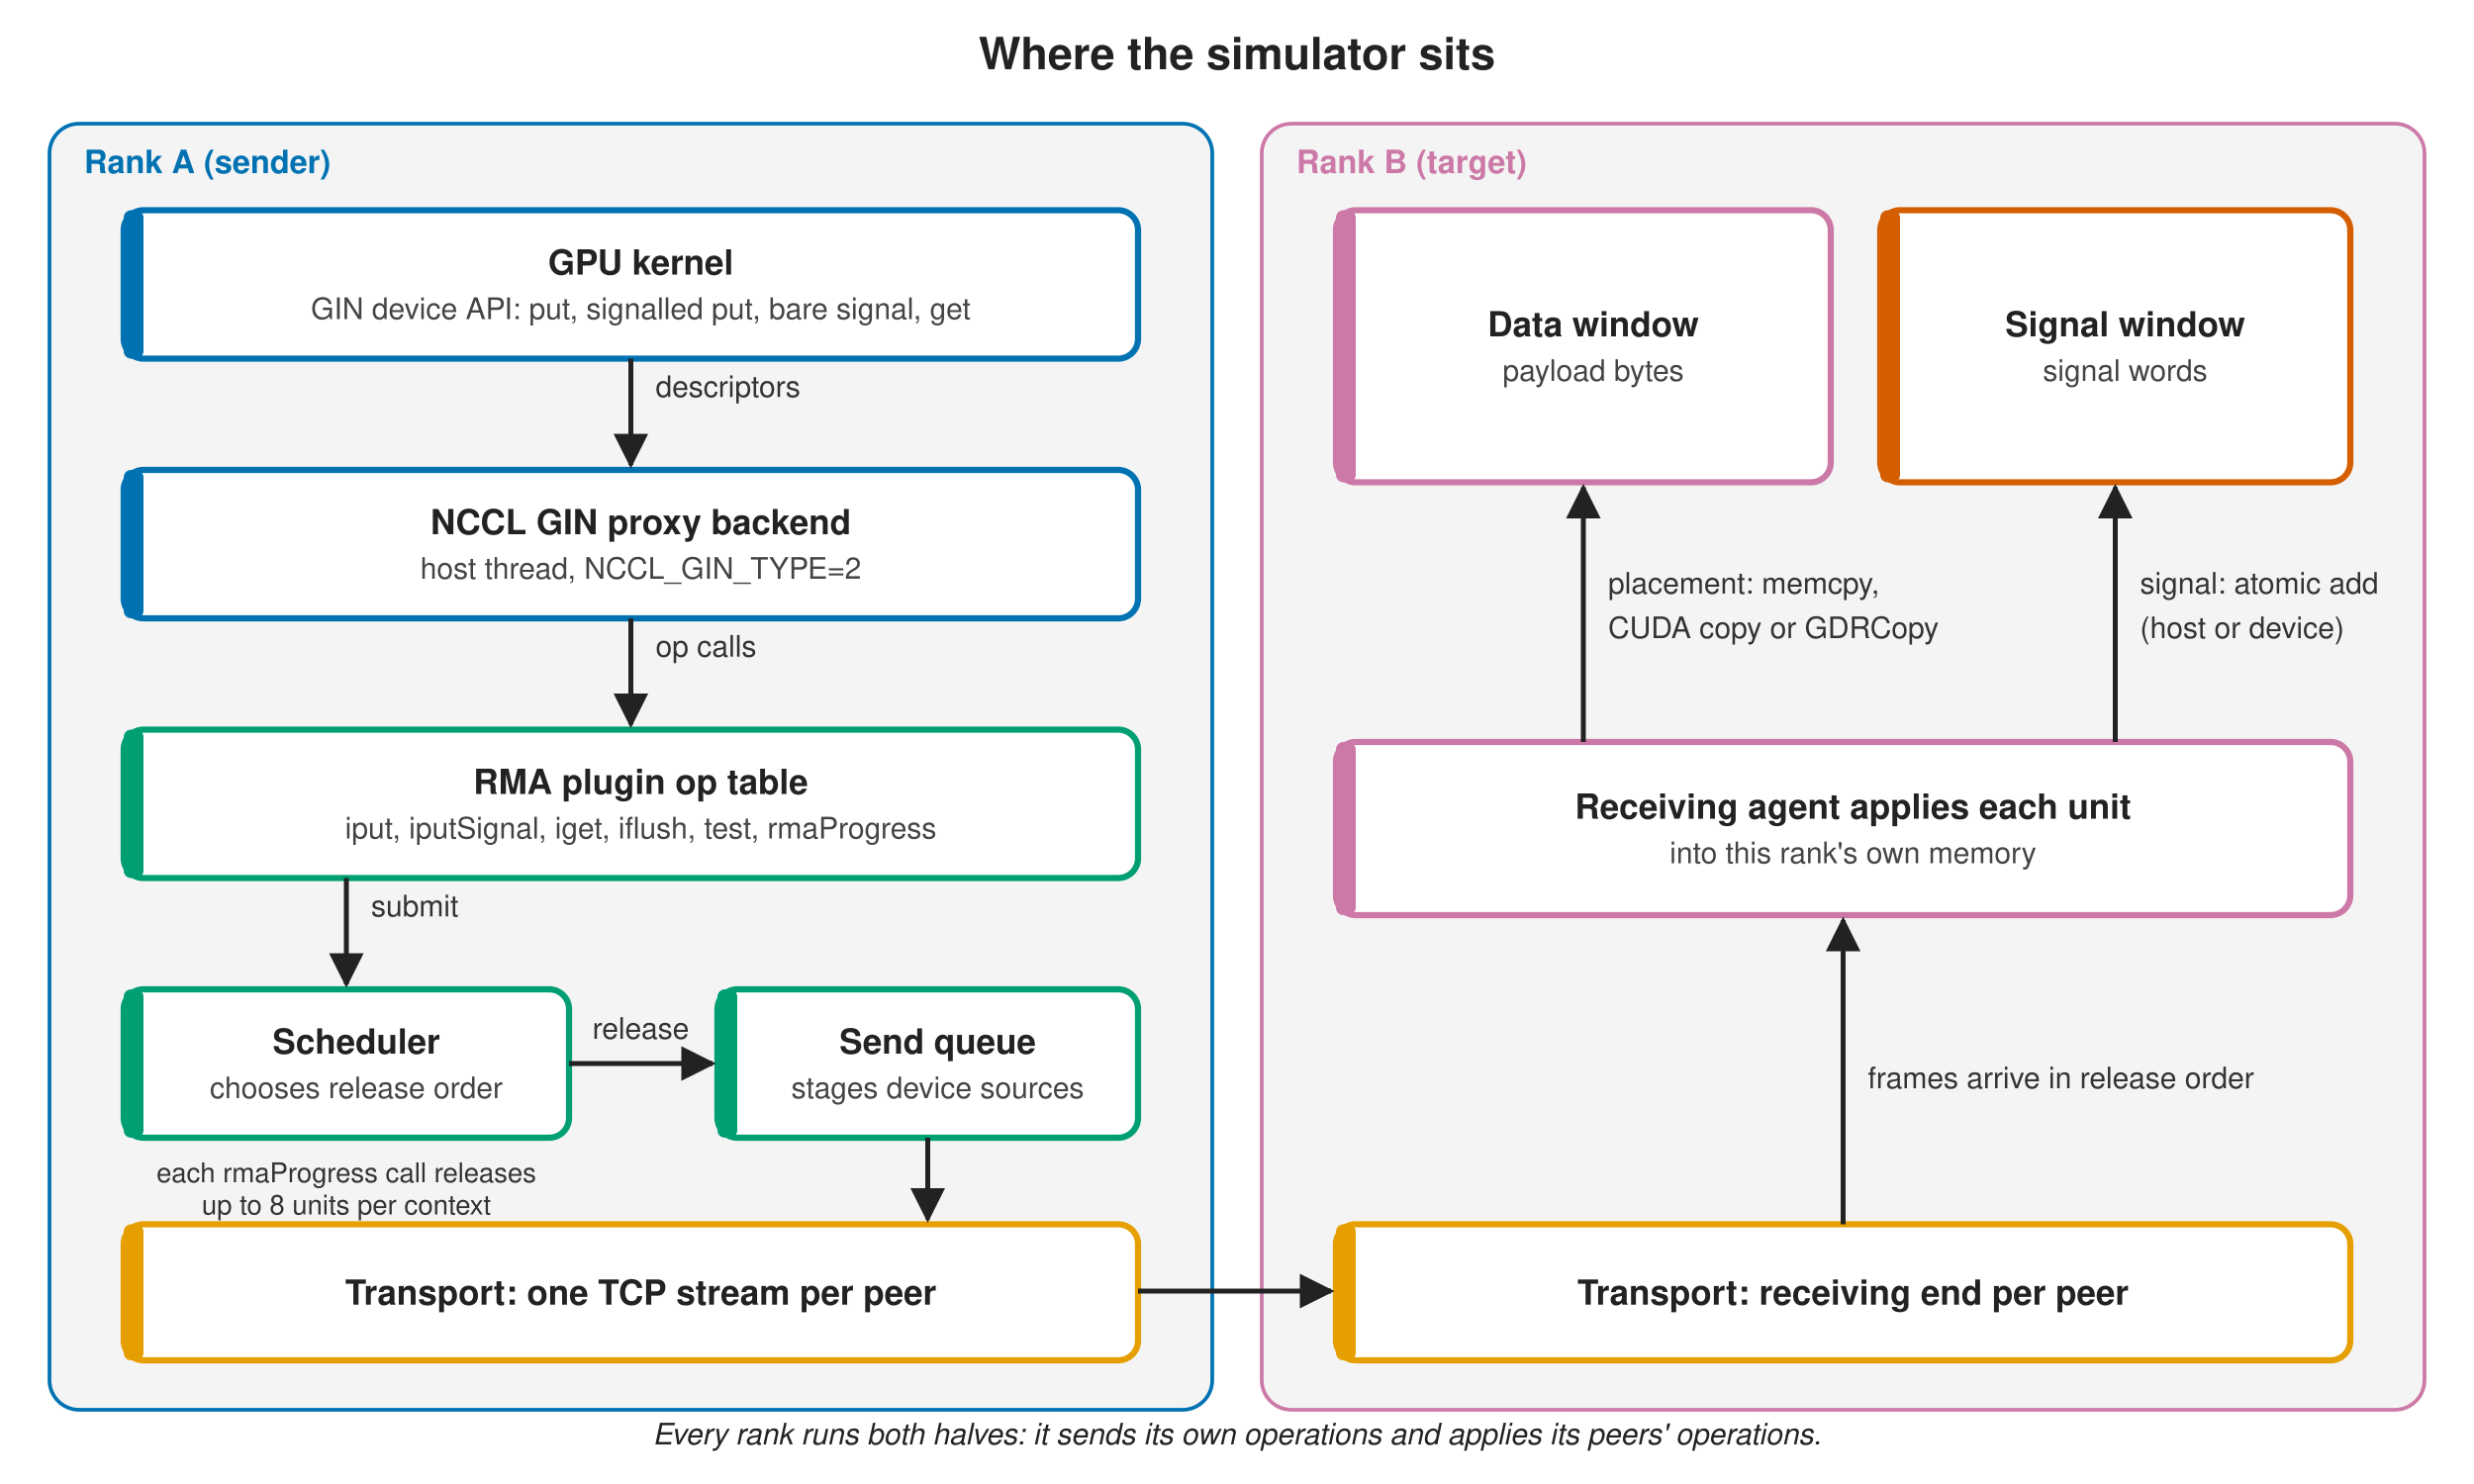
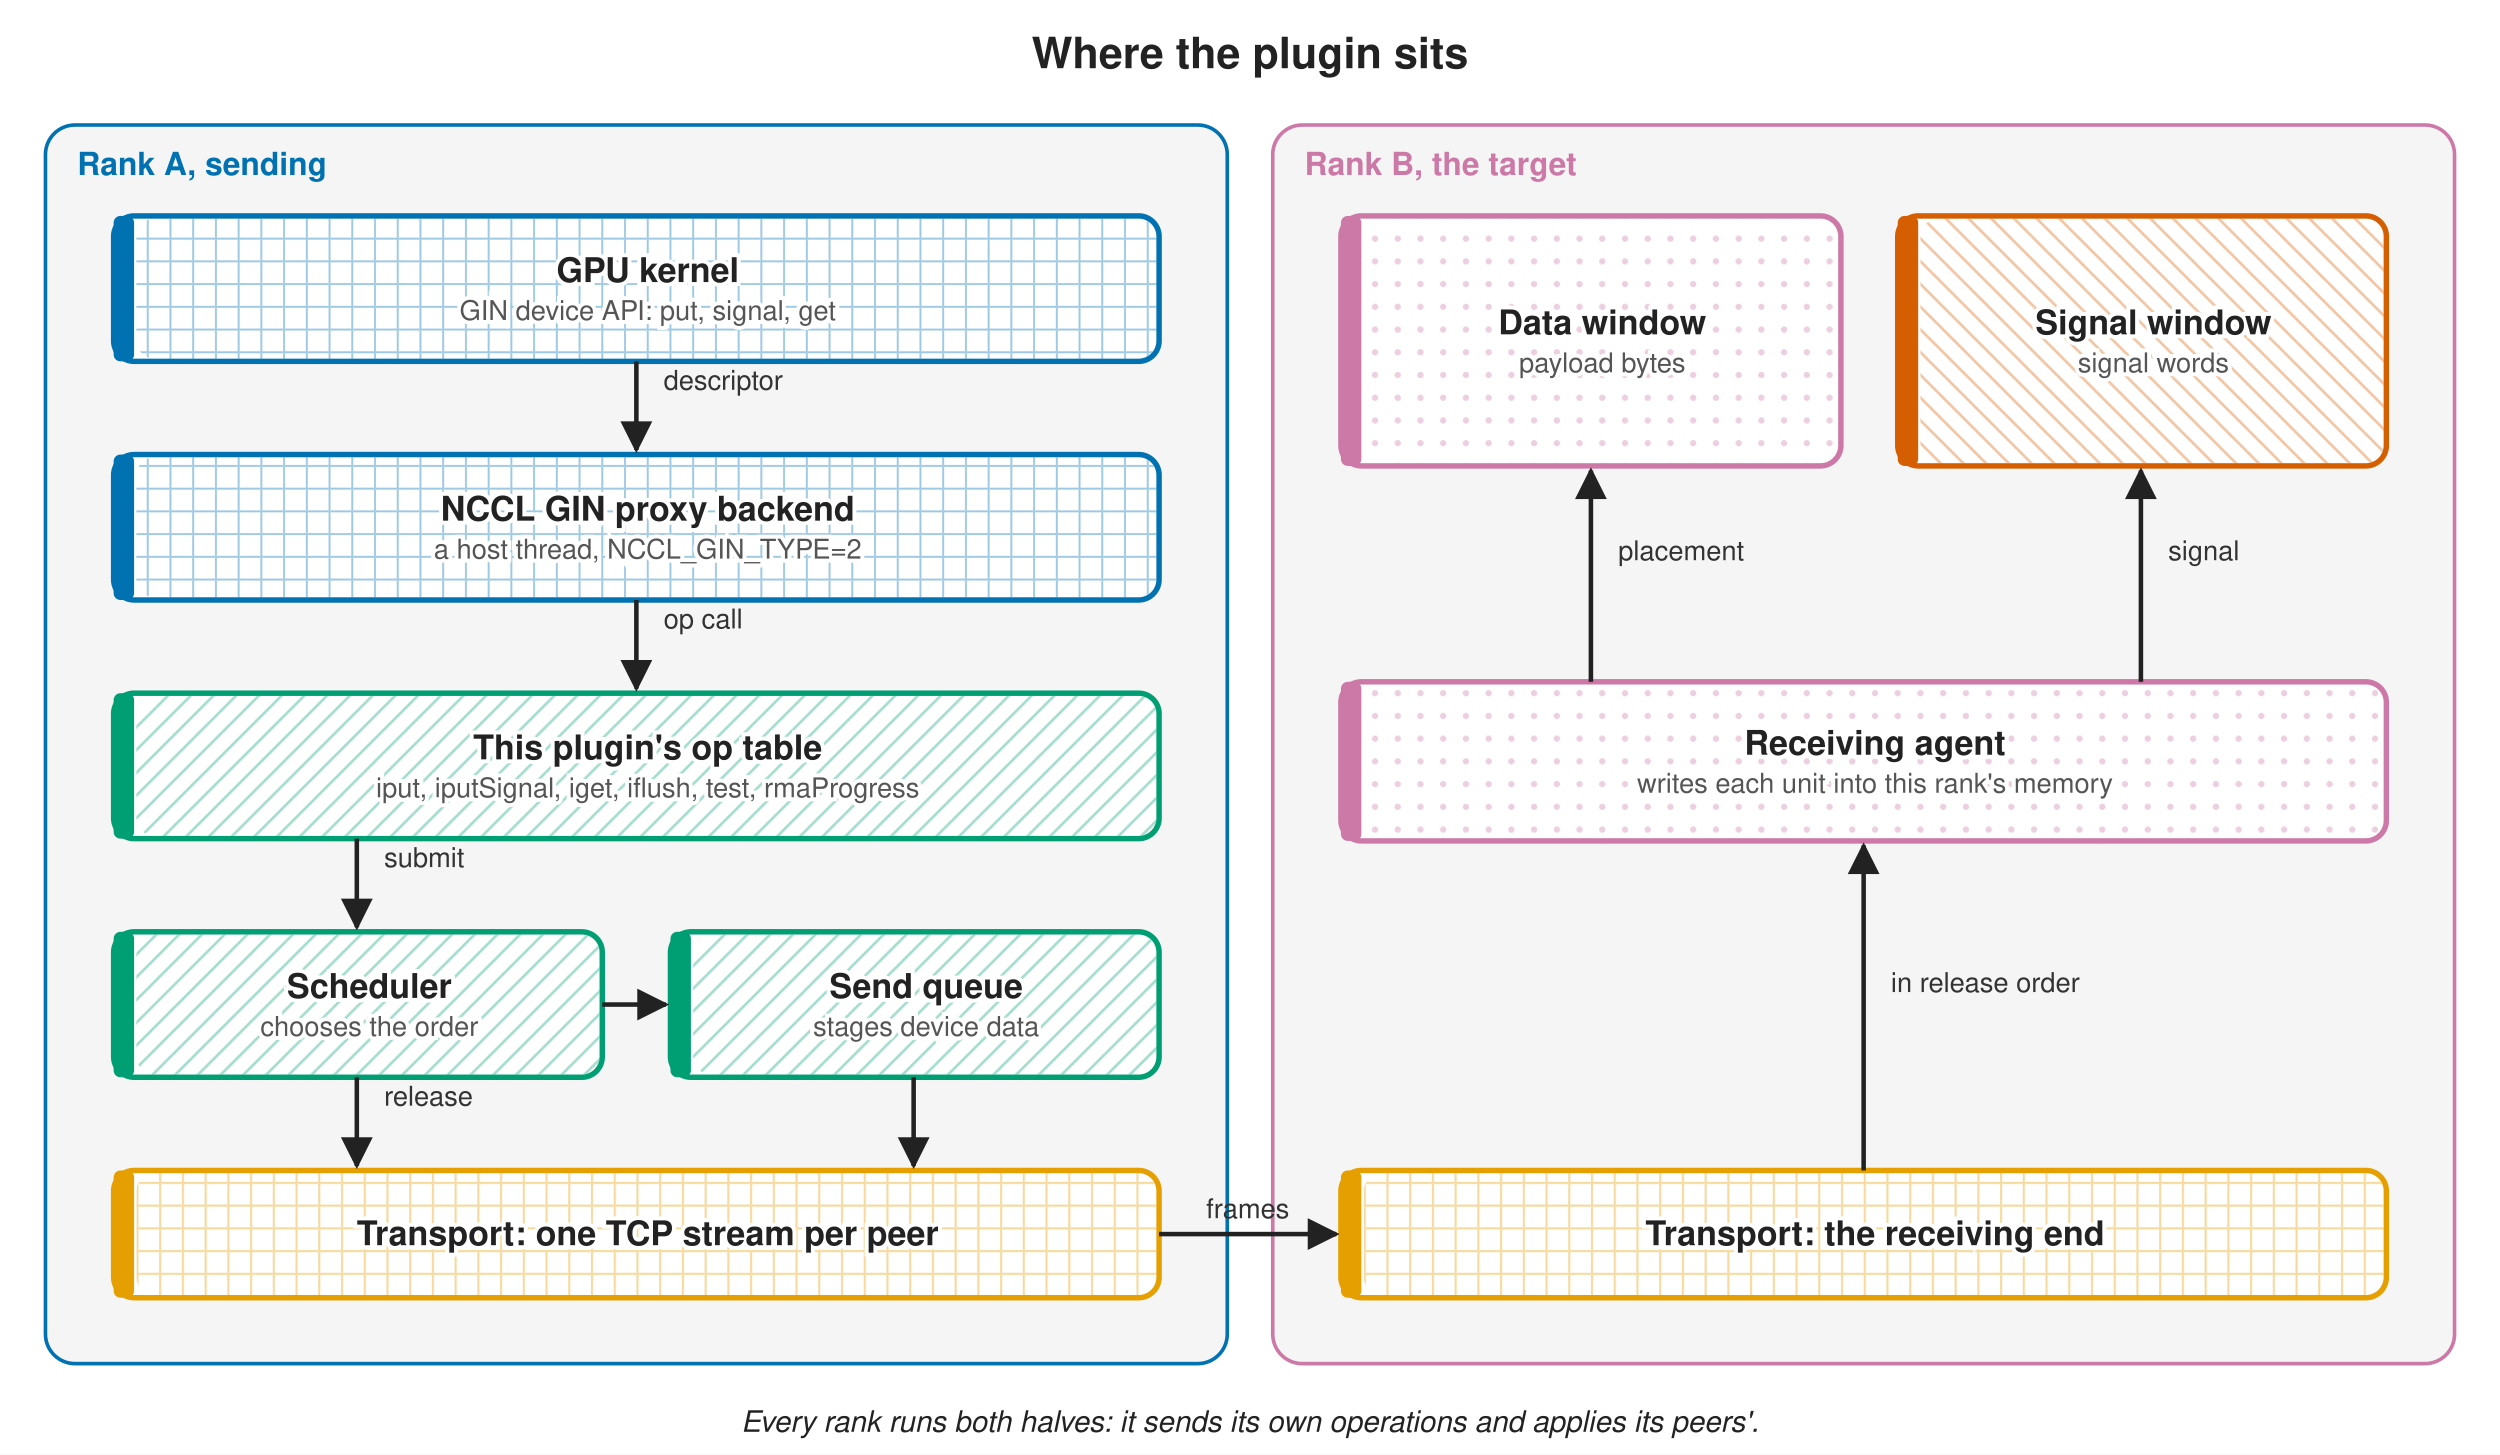
- <svg xmlns="http://www.w3.org/2000/svg" width="1000" height="600" viewBox="0 0 1000 600">
-   <rect x="0" y="0" width="1000" height="600" fill="#FFFFFF" />
-   <text x="500.0" y="28" font-family="Helvetica, Arial, sans-serif" font-size="18" font-weight="bold" text-anchor="middle" fill="#222222">Where the simulator sits</text>
-   <rect x="20" y="50" width="470" height="520" rx="12" fill="#F4F4F4" stroke="#0072B2" stroke-width="1.5" />
-   <text x="34" y="70" font-family="Helvetica, Arial, sans-serif" font-size="13" font-weight="bold" text-anchor="start" fill="#0072B2">Rank A (sender)</text>
-   <rect x="50" y="85" width="410" height="60" rx="8" fill="#FFFFFF" stroke="#0072B2" stroke-width="2.5" />
-   <rect x="50" y="85" width="8" height="60" rx="3" fill="#0072B2" />
-   <text x="259.0" y="111.0" font-family="Helvetica, Arial, sans-serif" font-size="14" font-weight="bold" text-anchor="middle" fill="#222222">GPU kernel</text>
-   <text x="259.0" y="129.0" font-family="Helvetica, Arial, sans-serif" font-size="12" font-weight="normal" text-anchor="middle" fill="#444444">GIN device API: put, signalled put, bare signal, get</text>
-   <rect x="50" y="190" width="410" height="60" rx="8" fill="#FFFFFF" stroke="#0072B2" stroke-width="2.5" />
-   <rect x="50" y="190" width="8" height="60" rx="3" fill="#0072B2" />
-   <text x="259.0" y="216.0" font-family="Helvetica, Arial, sans-serif" font-size="14" font-weight="bold" text-anchor="middle" fill="#222222">NCCL GIN proxy backend</text>
-   <text x="259.0" y="234.0" font-family="Helvetica, Arial, sans-serif" font-size="12" font-weight="normal" text-anchor="middle" fill="#444444">host thread, NCCL_GIN_TYPE=2</text>
-   <rect x="50" y="295" width="410" height="60" rx="8" fill="#FFFFFF" stroke="#009E73" stroke-width="2.5" />
-   <rect x="50" y="295" width="8" height="60" rx="3" fill="#009E73" />
-   <text x="259.0" y="321.0" font-family="Helvetica, Arial, sans-serif" font-size="14" font-weight="bold" text-anchor="middle" fill="#222222">RMA plugin op table</text>
-   <text x="259.0" y="339.0" font-family="Helvetica, Arial, sans-serif" font-size="12" font-weight="normal" text-anchor="middle" fill="#444444">iput, iputSignal, iget, iflush, test, rmaProgress</text>
-   <rect x="50" y="400" width="180" height="60" rx="8" fill="#FFFFFF" stroke="#009E73" stroke-width="2.5" />
-   <rect x="50" y="400" width="8" height="60" rx="3" fill="#009E73" />
-   <text x="144.0" y="426.0" font-family="Helvetica, Arial, sans-serif" font-size="14" font-weight="bold" text-anchor="middle" fill="#222222">Scheduler</text>
-   <text x="144.0" y="444.0" font-family="Helvetica, Arial, sans-serif" font-size="12" font-weight="normal" text-anchor="middle" fill="#444444">chooses release order</text>
-   <rect x="290" y="400" width="170" height="60" rx="8" fill="#FFFFFF" stroke="#009E73" stroke-width="2.5" />
-   <rect x="290" y="400" width="8" height="60" rx="3" fill="#009E73" />
-   <text x="379.0" y="426.0" font-family="Helvetica, Arial, sans-serif" font-size="14" font-weight="bold" text-anchor="middle" fill="#222222">Send queue</text>
-   <text x="379.0" y="444.0" font-family="Helvetica, Arial, sans-serif" font-size="12" font-weight="normal" text-anchor="middle" fill="#444444">stages device sources</text>
-   <rect x="50" y="495" width="410" height="55" rx="8" fill="#FFFFFF" stroke="#E69F00" stroke-width="2.5" />
-   <rect x="50" y="495" width="8" height="55" rx="3" fill="#E69F00" />
-   <text x="259.0" y="527.5" font-family="Helvetica, Arial, sans-serif" font-size="14" font-weight="bold" text-anchor="middle" fill="#222222">Transport: one TCP stream per peer</text>
+ <svg xmlns="http://www.w3.org/2000/svg" width="1100" height="640" viewBox="0 0 1100 640">
  <defs>
-     <marker id="a27" viewBox="0 0 10 10" refX="9" refY="5" markerWidth="7" markerHeight="7" orient="auto-start-reverse">
+     <pattern id="p-nccl" width="10" height="10" patternUnits="userSpaceOnUse">
+       <g stroke="#0072B2" opacity="0.35">
+         <path d="M0,5 h10 M5,0 v10" stroke-width="0.9" />
+       </g>
+     </pattern>
+     <pattern id="p-sim" width="10" height="10" patternUnits="userSpaceOnUse">
+       <g stroke="#009E73" opacity="0.35">
+         <path d="M-2,2 l4,-4 M0,10 l10,-10 M8,12 l4,-4" stroke-width="1.2" />
+       </g>
+     </pattern>
+     <pattern id="p-wire" width="10" height="10" patternUnits="userSpaceOnUse">
+       <g stroke="#E69F00" opacity="0.35">
+         <path d="M0,0.5 h10 M0.5,0 v10" stroke-width="1.0" />
+       </g>
+     </pattern>
+     <marker id="m33" viewBox="0 0 10 10" refX="9" refY="5" markerWidth="7" markerHeight="7" orient="auto-start-reverse">
+       <path d="M0,0 L10,5 L0,10 z" fill="#222222" />
+     </marker>
+     <marker id="m35" viewBox="0 0 10 10" refX="9" refY="5" markerWidth="7" markerHeight="7" orient="auto-start-reverse">
+       <path d="M0,0 L10,5 L0,10 z" fill="#222222" />
+     </marker>
+     <marker id="m37" viewBox="0 0 10 10" refX="9" refY="5" markerWidth="7" markerHeight="7" orient="auto-start-reverse">
+       <path d="M0,0 L10,5 L0,10 z" fill="#222222" />
+     </marker>
+     <marker id="m39" viewBox="0 0 10 10" refX="9" refY="5" markerWidth="7" markerHeight="7" orient="auto-start-reverse">
+       <path d="M0,0 L10,5 L0,10 z" fill="#222222" />
+     </marker>
+     <marker id="m40" viewBox="0 0 10 10" refX="9" refY="5" markerWidth="7" markerHeight="7" orient="auto-start-reverse">
+       <path d="M0,0 L10,5 L0,10 z" fill="#222222" />
+     </marker>
+     <marker id="m42" viewBox="0 0 10 10" refX="9" refY="5" markerWidth="7" markerHeight="7" orient="auto-start-reverse">
+       <path d="M0,0 L10,5 L0,10 z" fill="#222222" />
+     </marker>
+     <pattern id="p-target" width="10" height="10" patternUnits="userSpaceOnUse">
+       <g stroke="#CC79A7" opacity="0.35">
+         <circle cx="5" cy="5" r="1.4" stroke="none" fill="#CC79A7" />
+       </g>
+     </pattern>
+     <pattern id="p-sig" width="10" height="10" patternUnits="userSpaceOnUse">
+       <g stroke="#D55E00" opacity="0.35">
+         <path d="M-2,8 l4,4 M0,0 l10,10 M8,-2 l4,4" stroke-width="1.2" />
+       </g>
+     </pattern>
+     <marker id="m64" viewBox="0 0 10 10" refX="9" refY="5" markerWidth="7" markerHeight="7" orient="auto-start-reverse">
+       <path d="M0,0 L10,5 L0,10 z" fill="#222222" />
+     </marker>
+     <marker id="m66" viewBox="0 0 10 10" refX="9" refY="5" markerWidth="7" markerHeight="7" orient="auto-start-reverse">
+       <path d="M0,0 L10,5 L0,10 z" fill="#222222" />
+     </marker>
+     <marker id="m68" viewBox="0 0 10 10" refX="9" refY="5" markerWidth="7" markerHeight="7" orient="auto-start-reverse">
+       <path d="M0,0 L10,5 L0,10 z" fill="#222222" />
+     </marker>
+     <marker id="m70" viewBox="0 0 10 10" refX="9" refY="5" markerWidth="7" markerHeight="7" orient="auto-start-reverse">
      <path d="M0,0 L10,5 L0,10 z" fill="#222222" />
    </marker>
  </defs>
-   <line x1="255" y1="145" x2="255" y2="188" stroke="#222222" stroke-width="2" marker-end="url(#a27)" />
-   <text x="265" y="160.5" font-family="Helvetica, Arial, sans-serif" font-size="12" font-weight="normal" text-anchor="start" fill="#333333">descriptors</text>
-   <defs>
-     <marker id="a30" viewBox="0 0 10 10" refX="9" refY="5" markerWidth="7" markerHeight="7" orient="auto-start-reverse">
-       <path d="M0,0 L10,5 L0,10 z" fill="#222222" />
-     </marker>
-   </defs>
-   <line x1="255" y1="250" x2="255" y2="293" stroke="#222222" stroke-width="2" marker-end="url(#a30)" />
-   <text x="265" y="265.5" font-family="Helvetica, Arial, sans-serif" font-size="12" font-weight="normal" text-anchor="start" fill="#333333">op calls</text>
-   <defs>
-     <marker id="a33" viewBox="0 0 10 10" refX="9" refY="5" markerWidth="7" markerHeight="7" orient="auto-start-reverse">
-       <path d="M0,0 L10,5 L0,10 z" fill="#222222" />
-     </marker>
-   </defs>
-   <line x1="140" y1="355" x2="140" y2="398" stroke="#222222" stroke-width="2" marker-end="url(#a33)" />
-   <text x="150" y="370.5" font-family="Helvetica, Arial, sans-serif" font-size="12" font-weight="normal" text-anchor="start" fill="#333333">submit</text>
-   <defs>
-     <marker id="a36" viewBox="0 0 10 10" refX="9" refY="5" markerWidth="7" markerHeight="7" orient="auto-start-reverse">
-       <path d="M0,0 L10,5 L0,10 z" fill="#222222" />
-     </marker>
-   </defs>
-   <line x1="230" y1="430" x2="288" y2="430" stroke="#222222" stroke-width="2" marker-end="url(#a36)" />
-   <text x="259" y="420" font-family="Helvetica, Arial, sans-serif" font-size="12" font-weight="normal" text-anchor="middle" fill="#333333">release</text>
-   <text x="140" y="478" font-family="Helvetica, Arial, sans-serif" font-size="11" font-weight="normal" text-anchor="middle" fill="#333333">each rmaProgress call releases</text>
-   <text x="140" y="491" font-family="Helvetica, Arial, sans-serif" font-size="11" font-weight="normal" text-anchor="middle" fill="#333333">up to 8 units per context</text>
-   <defs>
-     <marker id="a41" viewBox="0 0 10 10" refX="9" refY="5" markerWidth="7" markerHeight="7" orient="auto-start-reverse">
-       <path d="M0,0 L10,5 L0,10 z" fill="#222222" />
-     </marker>
-   </defs>
-   <line x1="375" y1="460" x2="375" y2="493" stroke="#222222" stroke-width="2" marker-end="url(#a41)" />
-   <rect x="510" y="50" width="470" height="520" rx="12" fill="#F4F4F4" stroke="#CC79A7" stroke-width="1.5" />
-   <text x="524" y="70" font-family="Helvetica, Arial, sans-serif" font-size="13" font-weight="bold" text-anchor="start" fill="#CC79A7">Rank B (target)</text>
-   <rect x="540" y="85" width="200" height="110" rx="8" fill="#FFFFFF" stroke="#CC79A7" stroke-width="2.5" />
-   <rect x="540" y="85" width="8" height="110" rx="3" fill="#CC79A7" />
-   <text x="644.0" y="136.0" font-family="Helvetica, Arial, sans-serif" font-size="14" font-weight="bold" text-anchor="middle" fill="#222222">Data window</text>
-   <text x="644.0" y="154.0" font-family="Helvetica, Arial, sans-serif" font-size="12" font-weight="normal" text-anchor="middle" fill="#444444">payload bytes</text>
-   <rect x="760" y="85" width="190" height="110" rx="8" fill="#FFFFFF" stroke="#D55E00" stroke-width="2.5" />
-   <rect x="760" y="85" width="8" height="110" rx="3" fill="#D55E00" />
-   <text x="859.0" y="136.0" font-family="Helvetica, Arial, sans-serif" font-size="14" font-weight="bold" text-anchor="middle" fill="#222222">Signal window</text>
-   <text x="859.0" y="154.0" font-family="Helvetica, Arial, sans-serif" font-size="12" font-weight="normal" text-anchor="middle" fill="#444444">signal words</text>
-   <rect x="540" y="300" width="410" height="70" rx="8" fill="#FFFFFF" stroke="#CC79A7" stroke-width="2.5" />
-   <rect x="540" y="300" width="8" height="70" rx="3" fill="#CC79A7" />
-   <text x="749.0" y="331.0" font-family="Helvetica, Arial, sans-serif" font-size="14" font-weight="bold" text-anchor="middle" fill="#222222">Receiving agent applies each unit</text>
-   <text x="749.0" y="349.0" font-family="Helvetica, Arial, sans-serif" font-size="12" font-weight="normal" text-anchor="middle" fill="#444444">into this rank's own memory</text>
-   <rect x="540" y="495" width="410" height="55" rx="8" fill="#FFFFFF" stroke="#E69F00" stroke-width="2.5" />
-   <rect x="540" y="495" width="8" height="55" rx="3" fill="#E69F00" />
-   <text x="749.0" y="527.5" font-family="Helvetica, Arial, sans-serif" font-size="14" font-weight="bold" text-anchor="middle" fill="#222222">Transport: receiving end per peer</text>
-   <defs>
-     <marker id="a60" viewBox="0 0 10 10" refX="9" refY="5" markerWidth="7" markerHeight="7" orient="auto-start-reverse">
-       <path d="M0,0 L10,5 L0,10 z" fill="#222222" />
-     </marker>
-   </defs>
-   <line x1="745" y1="495" x2="745" y2="372" stroke="#222222" stroke-width="2" marker-end="url(#a60)" />
-   <defs>
-     <marker id="a62" viewBox="0 0 10 10" refX="9" refY="5" markerWidth="7" markerHeight="7" orient="auto-start-reverse">
-       <path d="M0,0 L10,5 L0,10 z" fill="#222222" />
-     </marker>
-   </defs>
-   <line x1="640" y1="300" x2="640" y2="197" stroke="#222222" stroke-width="2" marker-end="url(#a62)" />
-   <text x="650" y="240" font-family="Helvetica, Arial, sans-serif" font-size="12" font-weight="normal" text-anchor="start" fill="#333333">placement: memcpy,</text>
-   <text x="650" y="258" font-family="Helvetica, Arial, sans-serif" font-size="12" font-weight="normal" text-anchor="start" fill="#333333">CUDA copy or GDRCopy</text>
-   <defs>
-     <marker id="a66" viewBox="0 0 10 10" refX="9" refY="5" markerWidth="7" markerHeight="7" orient="auto-start-reverse">
-       <path d="M0,0 L10,5 L0,10 z" fill="#222222" />
-     </marker>
-   </defs>
-   <line x1="855" y1="300" x2="855" y2="197" stroke="#222222" stroke-width="2" marker-end="url(#a66)" />
-   <text x="865" y="240" font-family="Helvetica, Arial, sans-serif" font-size="12" font-weight="normal" text-anchor="start" fill="#333333">signal: atomic add</text>
-   <text x="865" y="258" font-family="Helvetica, Arial, sans-serif" font-size="12" font-weight="normal" text-anchor="start" fill="#333333">(host or device)</text>
-   <defs>
-     <marker id="a70" viewBox="0 0 10 10" refX="9" refY="5" markerWidth="7" markerHeight="7" orient="auto-start-reverse">
-       <path d="M0,0 L10,5 L0,10 z" fill="#222222" />
-     </marker>
-   </defs>
-   <line x1="460" y1="522" x2="538" y2="522" stroke="#222222" stroke-width="2" marker-end="url(#a70)" />
-   <text x="500" y="584" font-family="Helvetica, Arial, sans-serif" font-size="12" font-weight="normal" text-anchor="middle" fill="#222222" font-style="italic">Every rank runs both halves: it sends its own operations and applies its peers' operations.</text>
-   <text x="755" y="440" font-family="Helvetica, Arial, sans-serif" font-size="12" font-weight="normal" text-anchor="start" fill="#333333">frames arrive in release order</text>
+   <rect x="0" y="0" width="1100" height="640" fill="#FFFFFF" />
+   <text x="550.0" y="30.0" font-family="Helvetica, Arial, 'Hiragino Sans', 'Hiragino Kaku Gothic ProN', 'Noto Sans CJK JP', 'Noto Sans JP', sans-serif" font-size="19" font-weight="bold" text-anchor="middle" fill="#222222">Where the plugin sits</text>
+   <rect x="20" y="55" width="520" height="545" rx="13" fill="#F5F5F5" stroke="#0072B2" stroke-width="1.6" />
+   <text x="34.0" y="77.0" font-family="Helvetica, Arial, 'Hiragino Sans', 'Hiragino Kaku Gothic ProN', 'Noto Sans CJK JP', 'Noto Sans JP', sans-serif" font-size="14" font-weight="bold" text-anchor="start" fill="#0072B2">Rank A, sending</text>
+   <rect x="50" y="95" width="460" height="64" rx="9" fill="#FFFFFF" stroke="#0072B2" stroke-width="2.4" />
+   <rect x="60" y="96.2" width="448.8" height="61.6" rx="8" fill="url(#p-nccl)" />
+   <rect x="50" y="95" width="9" height="64" rx="3" fill="#0072B2" />
+   <text x="285.0" y="124.1" font-family="Helvetica, Arial, 'Hiragino Sans', 'Hiragino Kaku Gothic ProN', 'Noto Sans CJK JP', 'Noto Sans JP', sans-serif" font-size="15" font-weight="bold" text-anchor="middle" fill="#222222" stroke="#FFFFFF" stroke-width="3.5" paint-order="stroke">GPU kernel</text>
+   <text x="285.0" y="140.8" font-family="Helvetica, Arial, 'Hiragino Sans', 'Hiragino Kaku Gothic ProN', 'Noto Sans CJK JP', 'Noto Sans JP', sans-serif" font-size="12" font-weight="normal" text-anchor="middle" fill="#555555" stroke="#FFFFFF" stroke-width="3.5" paint-order="stroke">GIN device API: put, signal, get</text>
+   <rect x="50" y="200" width="460" height="64" rx="9" fill="#FFFFFF" stroke="#0072B2" stroke-width="2.4" />
+   <rect x="60" y="201.2" width="448.8" height="61.6" rx="8" fill="url(#p-nccl)" />
+   <rect x="50" y="200" width="9" height="64" rx="3" fill="#0072B2" />
+   <text x="285.0" y="229.1" font-family="Helvetica, Arial, 'Hiragino Sans', 'Hiragino Kaku Gothic ProN', 'Noto Sans CJK JP', 'Noto Sans JP', sans-serif" font-size="15" font-weight="bold" text-anchor="middle" fill="#222222" stroke="#FFFFFF" stroke-width="3.5" paint-order="stroke">NCCL GIN proxy backend</text>
+   <text x="285.0" y="245.8" font-family="Helvetica, Arial, 'Hiragino Sans', 'Hiragino Kaku Gothic ProN', 'Noto Sans CJK JP', 'Noto Sans JP', sans-serif" font-size="12" font-weight="normal" text-anchor="middle" fill="#555555" stroke="#FFFFFF" stroke-width="3.5" paint-order="stroke">a host thread, NCCL_GIN_TYPE=2</text>
+   <rect x="50" y="305" width="460" height="64" rx="9" fill="#FFFFFF" stroke="#009E73" stroke-width="2.4" />
+   <rect x="60" y="306.2" width="448.8" height="61.6" rx="8" fill="url(#p-sim)" />
+   <rect x="50" y="305" width="9" height="64" rx="3" fill="#009E73" />
+   <text x="285.0" y="334.1" font-family="Helvetica, Arial, 'Hiragino Sans', 'Hiragino Kaku Gothic ProN', 'Noto Sans CJK JP', 'Noto Sans JP', sans-serif" font-size="15" font-weight="bold" text-anchor="middle" fill="#222222" stroke="#FFFFFF" stroke-width="3.5" paint-order="stroke">This plugin's op table</text>
+   <text x="285.0" y="350.8" font-family="Helvetica, Arial, 'Hiragino Sans', 'Hiragino Kaku Gothic ProN', 'Noto Sans CJK JP', 'Noto Sans JP', sans-serif" font-size="12" font-weight="normal" text-anchor="middle" fill="#555555" stroke="#FFFFFF" stroke-width="3.5" paint-order="stroke">iput, iputSignal, iget, iflush, test, rmaProgress</text>
+   <rect x="50" y="410" width="215" height="64" rx="9" fill="#FFFFFF" stroke="#009E73" stroke-width="2.4" />
+   <rect x="60" y="411.2" width="203.8" height="61.6" rx="8" fill="url(#p-sim)" />
+   <rect x="50" y="410" width="9" height="64" rx="3" fill="#009E73" />
+   <text x="162.5" y="439.1" font-family="Helvetica, Arial, 'Hiragino Sans', 'Hiragino Kaku Gothic ProN', 'Noto Sans CJK JP', 'Noto Sans JP', sans-serif" font-size="15" font-weight="bold" text-anchor="middle" fill="#222222" stroke="#FFFFFF" stroke-width="3.5" paint-order="stroke">Scheduler</text>
+   <text x="162.5" y="455.8" font-family="Helvetica, Arial, 'Hiragino Sans', 'Hiragino Kaku Gothic ProN', 'Noto Sans CJK JP', 'Noto Sans JP', sans-serif" font-size="12" font-weight="normal" text-anchor="middle" fill="#555555" stroke="#FFFFFF" stroke-width="3.5" paint-order="stroke">chooses the order</text>
+   <rect x="295" y="410" width="215" height="64" rx="9" fill="#FFFFFF" stroke="#009E73" stroke-width="2.4" />
+   <rect x="305" y="411.2" width="203.8" height="61.6" rx="8" fill="url(#p-sim)" />
+   <rect x="295" y="410" width="9" height="64" rx="3" fill="#009E73" />
+   <text x="407.5" y="439.1" font-family="Helvetica, Arial, 'Hiragino Sans', 'Hiragino Kaku Gothic ProN', 'Noto Sans CJK JP', 'Noto Sans JP', sans-serif" font-size="15" font-weight="bold" text-anchor="middle" fill="#222222" stroke="#FFFFFF" stroke-width="3.5" paint-order="stroke">Send queue</text>
+   <text x="407.5" y="455.8" font-family="Helvetica, Arial, 'Hiragino Sans', 'Hiragino Kaku Gothic ProN', 'Noto Sans CJK JP', 'Noto Sans JP', sans-serif" font-size="12" font-weight="normal" text-anchor="middle" fill="#555555" stroke="#FFFFFF" stroke-width="3.5" paint-order="stroke">stages device data</text>
+   <rect x="50" y="515" width="460" height="56" rx="9" fill="#FFFFFF" stroke="#E69F00" stroke-width="2.4" />
+   <rect x="60" y="516.2" width="448.8" height="53.6" rx="8" fill="url(#p-wire)" />
+   <rect x="50" y="515" width="9" height="56" rx="3" fill="#E69F00" />
+   <text x="285.0" y="547.9" font-family="Helvetica, Arial, 'Hiragino Sans', 'Hiragino Kaku Gothic ProN', 'Noto Sans CJK JP', 'Noto Sans JP', sans-serif" font-size="15" font-weight="bold" text-anchor="middle" fill="#222222" stroke="#FFFFFF" stroke-width="3.5" paint-order="stroke">Transport: one TCP stream per peer</text>
+   <line x1="280" y1="159" x2="280" y2="198" stroke="#222222" stroke-width="2.0" marker-end="url(#m33)" />
+   <text x="292.0" y="171.5" font-family="Helvetica, Arial, 'Hiragino Sans', 'Hiragino Kaku Gothic ProN', 'Noto Sans CJK JP', 'Noto Sans JP', sans-serif" font-size="12" font-weight="normal" text-anchor="start" fill="#333333">descriptor</text>
+   <line x1="280" y1="264" x2="280" y2="303" stroke="#222222" stroke-width="2.0" marker-end="url(#m35)" />
+   <text x="292.0" y="276.5" font-family="Helvetica, Arial, 'Hiragino Sans', 'Hiragino Kaku Gothic ProN', 'Noto Sans CJK JP', 'Noto Sans JP', sans-serif" font-size="12" font-weight="normal" text-anchor="start" fill="#333333">op call</text>
+   <line x1="157" y1="369" x2="157" y2="408" stroke="#222222" stroke-width="2.0" marker-end="url(#m37)" />
+   <text x="169.0" y="381.5" font-family="Helvetica, Arial, 'Hiragino Sans', 'Hiragino Kaku Gothic ProN', 'Noto Sans CJK JP', 'Noto Sans JP', sans-serif" font-size="12" font-weight="normal" text-anchor="start" fill="#333333">submit</text>
+   <line x1="265" y1="442" x2="293" y2="442" stroke="#222222" stroke-width="2.0" marker-end="url(#m39)" />
+   <line x1="157" y1="474" x2="157" y2="513" stroke="#222222" stroke-width="2.0" marker-end="url(#m40)" />
+   <text x="169.0" y="486.5" font-family="Helvetica, Arial, 'Hiragino Sans', 'Hiragino Kaku Gothic ProN', 'Noto Sans CJK JP', 'Noto Sans JP', sans-serif" font-size="12" font-weight="normal" text-anchor="start" fill="#333333">release</text>
+   <line x1="402" y1="474" x2="402" y2="513" stroke="#222222" stroke-width="2.0" marker-end="url(#m42)" />
+   <rect x="560" y="55" width="520" height="545" rx="13" fill="#F5F5F5" stroke="#CC79A7" stroke-width="1.6" />
+   <text x="574.0" y="77.0" font-family="Helvetica, Arial, 'Hiragino Sans', 'Hiragino Kaku Gothic ProN', 'Noto Sans CJK JP', 'Noto Sans JP', sans-serif" font-size="14" font-weight="bold" text-anchor="start" fill="#CC79A7">Rank B, the target</text>
+   <rect x="590" y="95" width="220" height="110" rx="9" fill="#FFFFFF" stroke="#CC79A7" stroke-width="2.4" />
+   <rect x="600" y="96.2" width="208.8" height="107.6" rx="8" fill="url(#p-target)" />
+   <rect x="590" y="95" width="9" height="110" rx="3" fill="#CC79A7" />
+   <text x="705.0" y="147.1" font-family="Helvetica, Arial, 'Hiragino Sans', 'Hiragino Kaku Gothic ProN', 'Noto Sans CJK JP', 'Noto Sans JP', sans-serif" font-size="15" font-weight="bold" text-anchor="middle" fill="#222222" stroke="#FFFFFF" stroke-width="3.5" paint-order="stroke">Data window</text>
+   <text x="705.0" y="163.8" font-family="Helvetica, Arial, 'Hiragino Sans', 'Hiragino Kaku Gothic ProN', 'Noto Sans CJK JP', 'Noto Sans JP', sans-serif" font-size="12" font-weight="normal" text-anchor="middle" fill="#555555" stroke="#FFFFFF" stroke-width="3.5" paint-order="stroke">payload bytes</text>
+   <rect x="835" y="95" width="215" height="110" rx="9" fill="#FFFFFF" stroke="#D55E00" stroke-width="2.4" />
+   <rect x="845" y="96.2" width="203.8" height="107.6" rx="8" fill="url(#p-sig)" />
+   <rect x="835" y="95" width="9" height="110" rx="3" fill="#D55E00" />
+   <text x="947.5" y="147.1" font-family="Helvetica, Arial, 'Hiragino Sans', 'Hiragino Kaku Gothic ProN', 'Noto Sans CJK JP', 'Noto Sans JP', sans-serif" font-size="15" font-weight="bold" text-anchor="middle" fill="#222222" stroke="#FFFFFF" stroke-width="3.5" paint-order="stroke">Signal window</text>
+   <text x="947.5" y="163.8" font-family="Helvetica, Arial, 'Hiragino Sans', 'Hiragino Kaku Gothic ProN', 'Noto Sans CJK JP', 'Noto Sans JP', sans-serif" font-size="12" font-weight="normal" text-anchor="middle" fill="#555555" stroke="#FFFFFF" stroke-width="3.5" paint-order="stroke">signal words</text>
+   <rect x="590" y="300" width="460" height="70" rx="9" fill="#FFFFFF" stroke="#CC79A7" stroke-width="2.4" />
+   <rect x="600" y="301.2" width="448.8" height="67.6" rx="8" fill="url(#p-target)" />
+   <rect x="590" y="300" width="9" height="70" rx="3" fill="#CC79A7" />
+   <text x="825.0" y="332.1" font-family="Helvetica, Arial, 'Hiragino Sans', 'Hiragino Kaku Gothic ProN', 'Noto Sans CJK JP', 'Noto Sans JP', sans-serif" font-size="15" font-weight="bold" text-anchor="middle" fill="#222222" stroke="#FFFFFF" stroke-width="3.5" paint-order="stroke">Receiving agent</text>
+   <text x="825.0" y="348.8" font-family="Helvetica, Arial, 'Hiragino Sans', 'Hiragino Kaku Gothic ProN', 'Noto Sans CJK JP', 'Noto Sans JP', sans-serif" font-size="12" font-weight="normal" text-anchor="middle" fill="#555555" stroke="#FFFFFF" stroke-width="3.5" paint-order="stroke">writes each unit into this rank's memory</text>
+   <rect x="590" y="515" width="460" height="56" rx="9" fill="#FFFFFF" stroke="#E69F00" stroke-width="2.4" />
+   <rect x="600" y="516.2" width="448.8" height="53.6" rx="8" fill="url(#p-wire)" />
+   <rect x="590" y="515" width="9" height="56" rx="3" fill="#E69F00" />
+   <text x="825.0" y="547.9" font-family="Helvetica, Arial, 'Hiragino Sans', 'Hiragino Kaku Gothic ProN', 'Noto Sans CJK JP', 'Noto Sans JP', sans-serif" font-size="15" font-weight="bold" text-anchor="middle" fill="#222222" stroke="#FFFFFF" stroke-width="3.5" paint-order="stroke">Transport: the receiving end</text>
+   <line x1="510" y1="543" x2="588" y2="543" stroke="#222222" stroke-width="2.0" marker-end="url(#m64)" />
+   <text x="549.0" y="536.0" font-family="Helvetica, Arial, 'Hiragino Sans', 'Hiragino Kaku Gothic ProN', 'Noto Sans CJK JP', 'Noto Sans JP', sans-serif" font-size="12" font-weight="normal" text-anchor="middle" fill="#333333">frames</text>
+   <line x1="820" y1="515" x2="820" y2="372" stroke="#222222" stroke-width="2.0" marker-end="url(#m66)" />
+   <text x="832.0" y="436.5" font-family="Helvetica, Arial, 'Hiragino Sans', 'Hiragino Kaku Gothic ProN', 'Noto Sans CJK JP', 'Noto Sans JP', sans-serif" font-size="12" font-weight="normal" text-anchor="start" fill="#333333">in release order</text>
+   <line x1="700" y1="300" x2="700" y2="207" stroke="#222222" stroke-width="2.0" marker-end="url(#m68)" />
+   <text x="712.0" y="246.5" font-family="Helvetica, Arial, 'Hiragino Sans', 'Hiragino Kaku Gothic ProN', 'Noto Sans CJK JP', 'Noto Sans JP', sans-serif" font-size="12" font-weight="normal" text-anchor="start" fill="#333333">placement</text>
+   <line x1="942" y1="300" x2="942" y2="207" stroke="#222222" stroke-width="2.0" marker-end="url(#m70)" />
+   <text x="954.0" y="246.5" font-family="Helvetica, Arial, 'Hiragino Sans', 'Hiragino Kaku Gothic ProN', 'Noto Sans CJK JP', 'Noto Sans JP', sans-serif" font-size="12" font-weight="normal" text-anchor="start" fill="#333333">signal</text>
+   <text x="550.0" y="630.0" font-family="Helvetica, Arial, 'Hiragino Sans', 'Hiragino Kaku Gothic ProN', 'Noto Sans CJK JP', 'Noto Sans JP', sans-serif" font-size="13" font-weight="normal" text-anchor="middle" fill="#222222" font-style="italic">Every rank runs both halves: it sends its own operations and applies its peers'.</text>
</svg>
